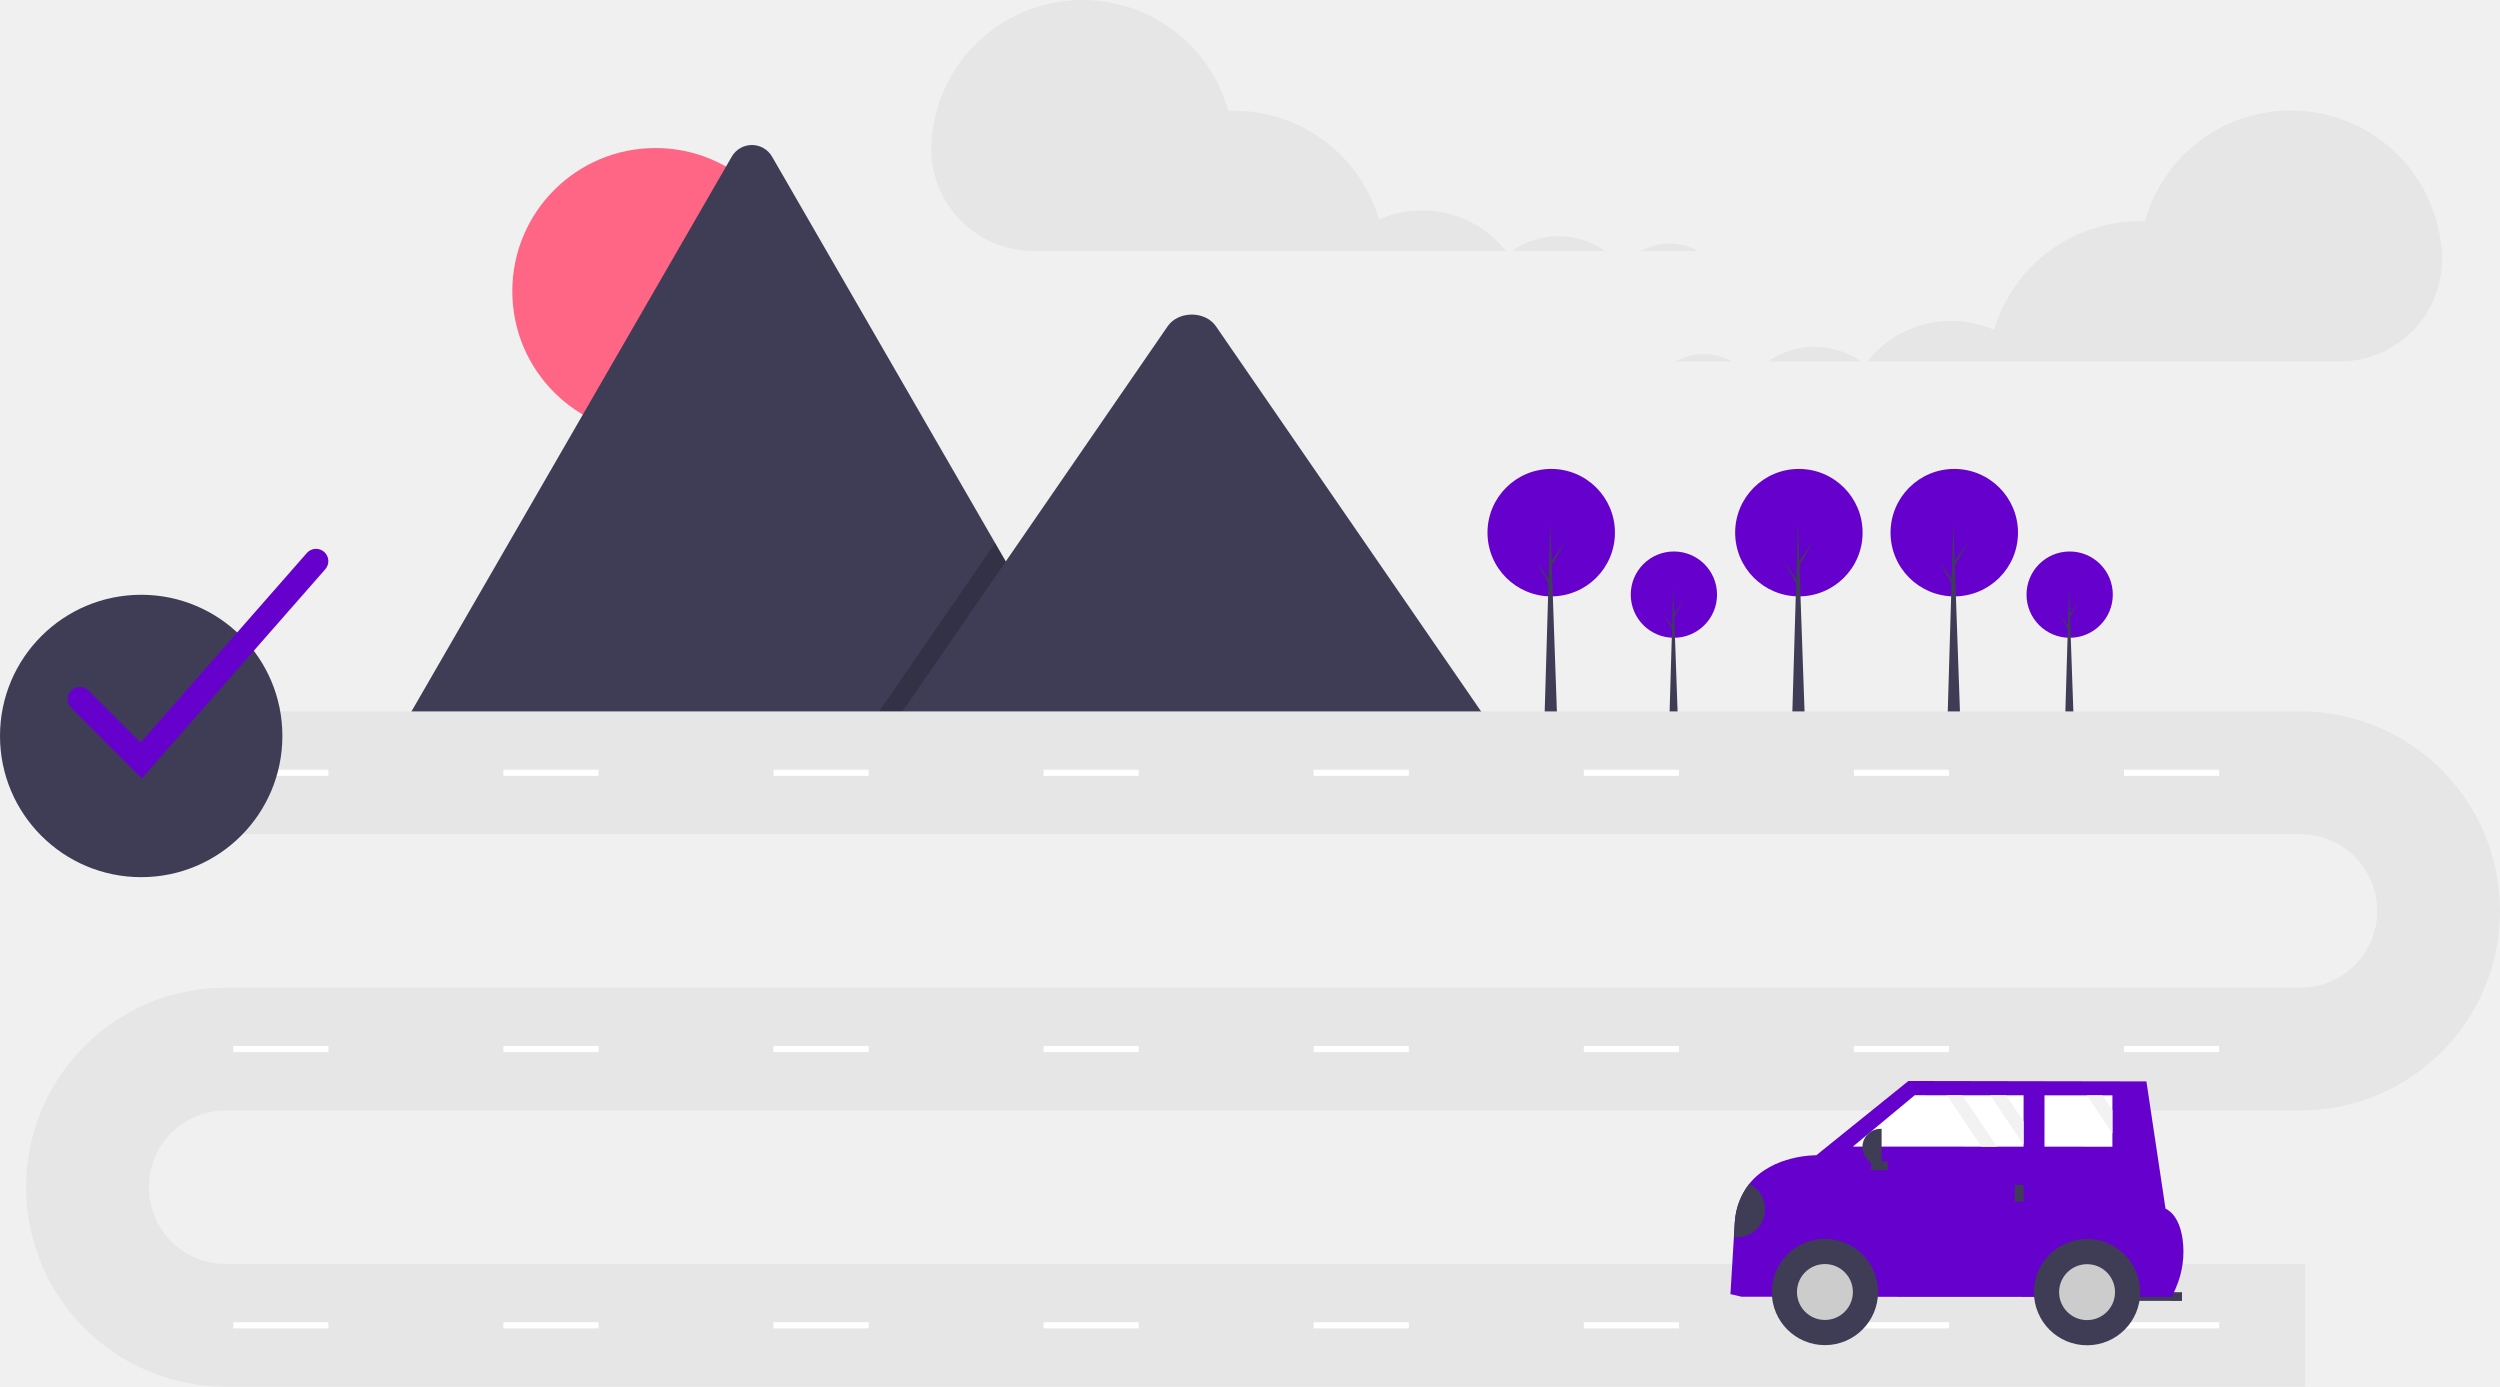
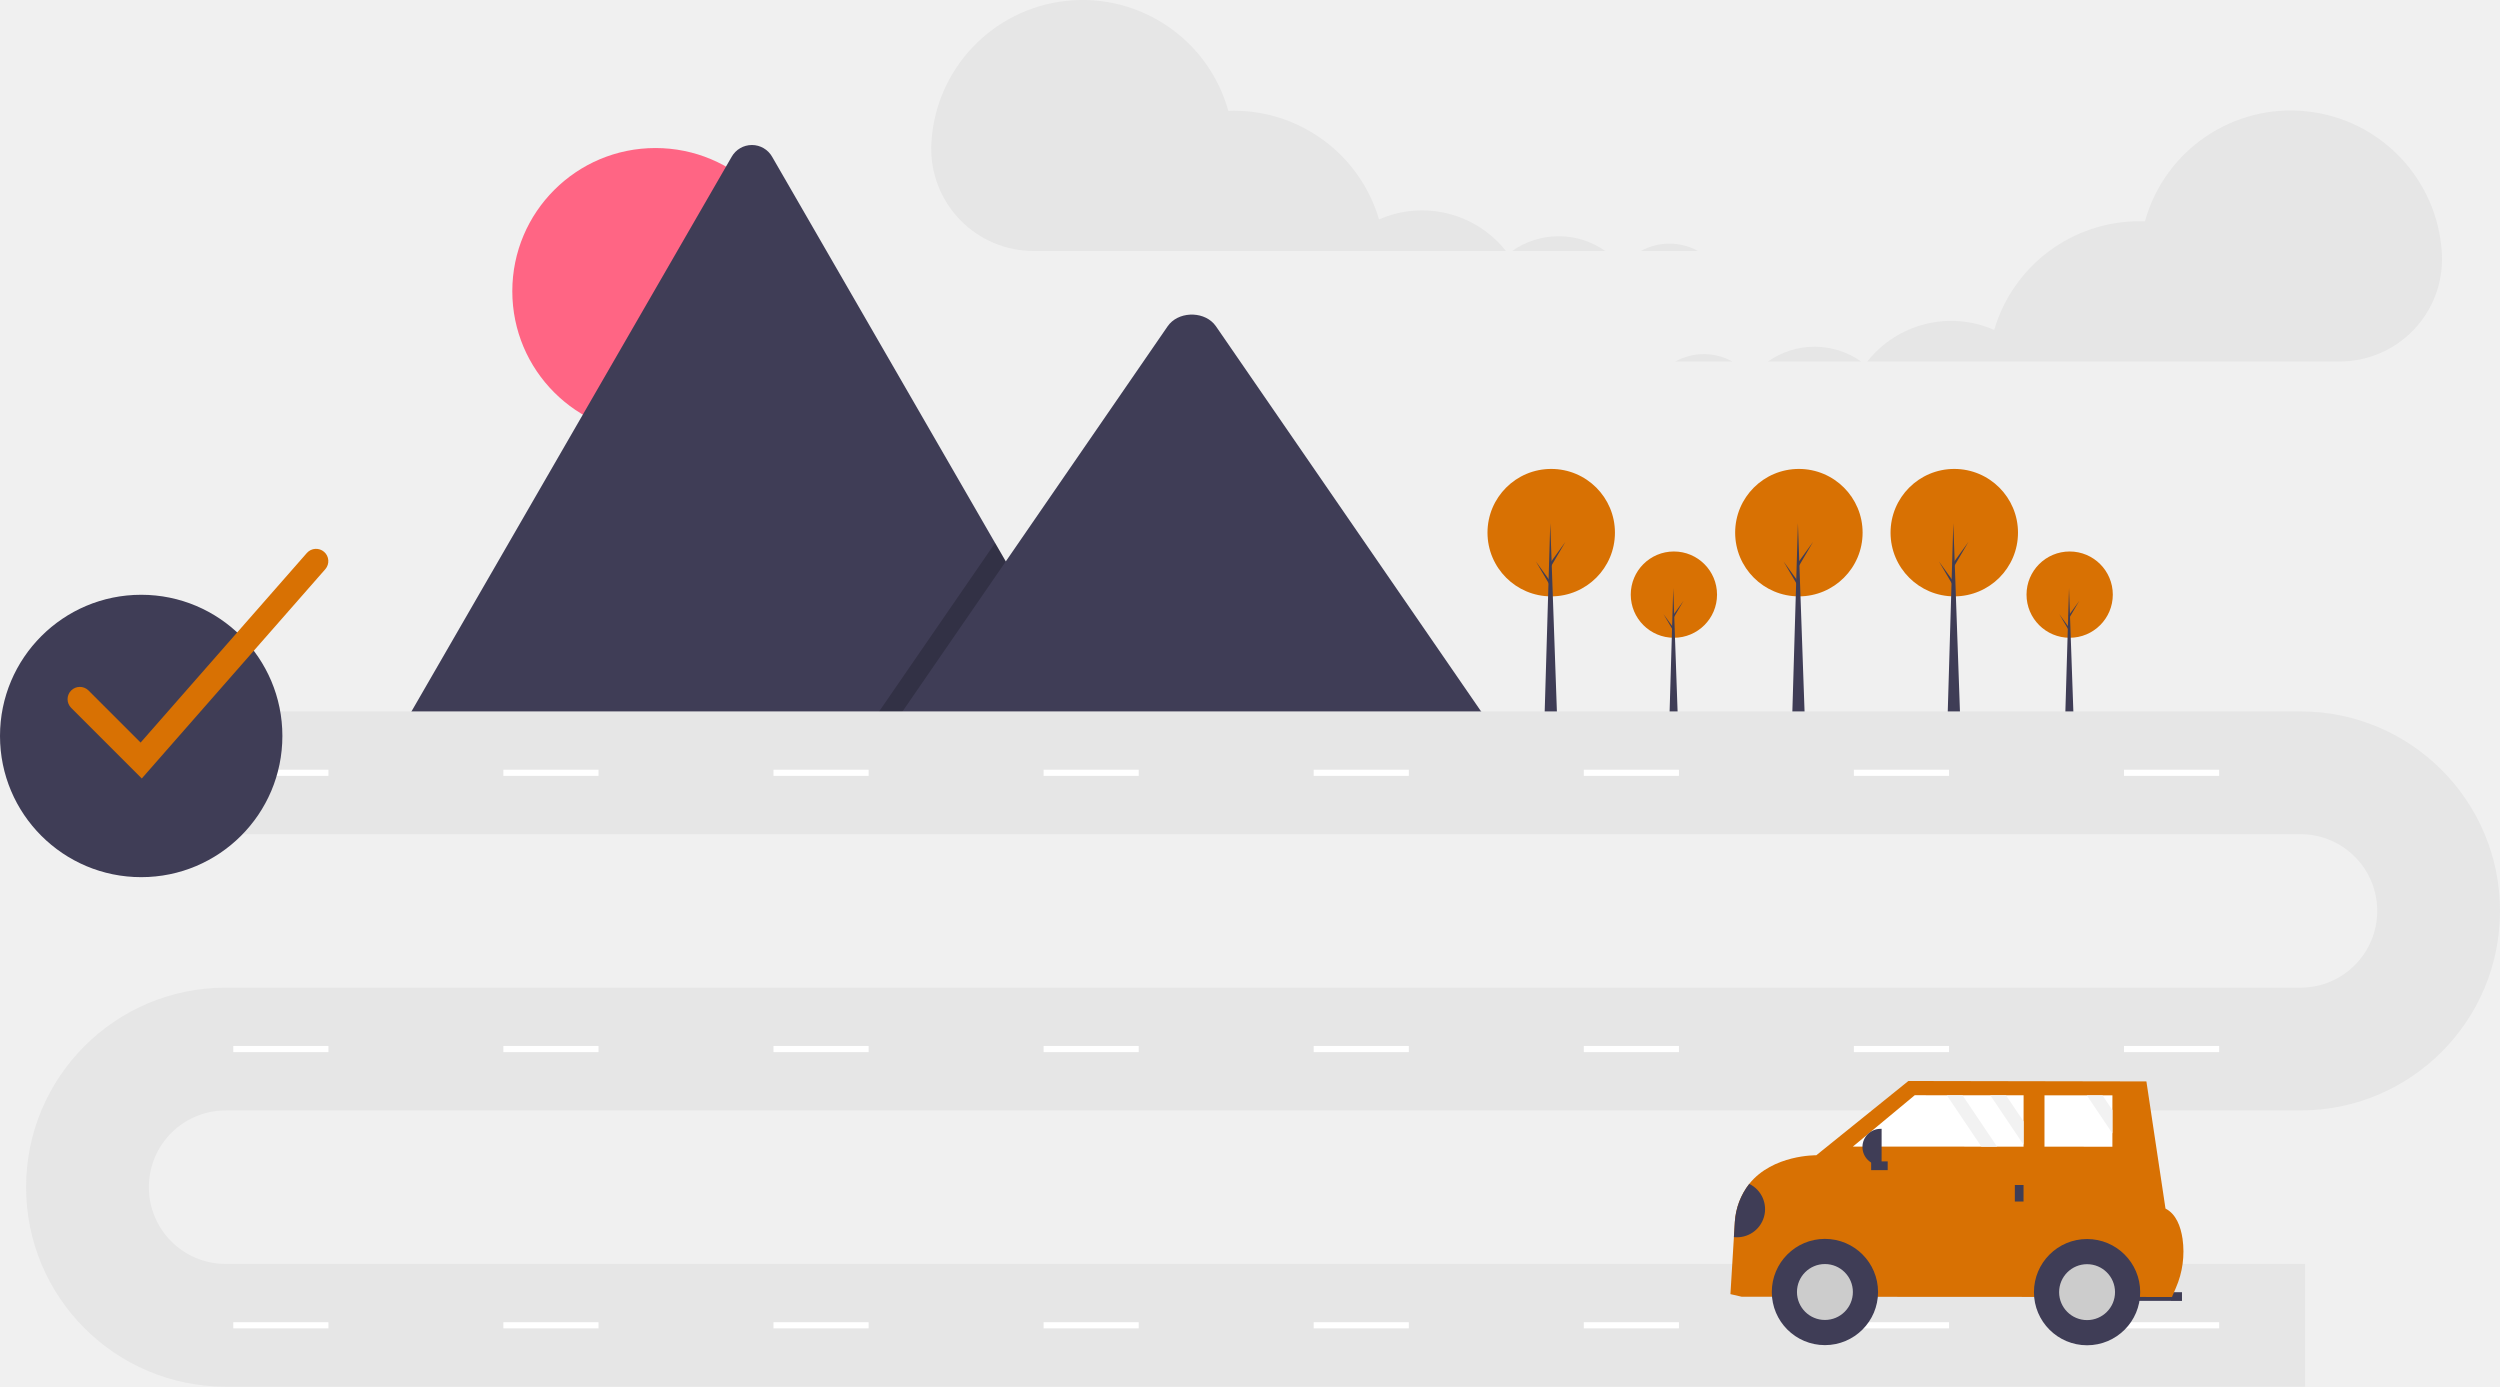
<svg xmlns="http://www.w3.org/2000/svg" width="886.351" height="491.631" viewBox="0 0 886.351 491.631" role="img" artist="Katerina Limpitsouni" source="https://undraw.co/">
  <circle cx="232.396" cy="103.246" r="50.763" fill="#ff6584" />
  <path d="M548.406,463.863H299.38a5.079,5.079,0,0,1-.931-.074L416.227,259.78a8.246,8.246,0,0,1,14.355,0L509.626,396.686l3.787,6.551Z" transform="translate(-156.8244 -204.1844)" fill="#3f3d56" />
  <polygon points="391.582 259.678 306.558 259.678 348.296 199.052 351.3 194.685 352.802 192.502 356.589 199.052 391.582 259.678" opacity="0.2" />
  <path d="M687.062,463.863H471.675l41.738-60.626,3.004-4.367,54.388-79.007c3.566-5.178,12.144-5.501,16.336-.977a9.83,9.83,0,0,1,.783.977Z" transform="translate(-156.8244 -204.1844)" fill="#3f3d56" />
-   <circle cx="593.463" cy="210.82" r="15.296" fill="#6600cc" />
+   <circle cx="593.463" cy="210.82" r="15.296" fill="#d87103" />
  <polygon points="594.938 256.894 591.805 256.894 593.233 208.516 594.938 256.894" fill="#3f3d56" />
  <polygon points="593.509 217.685 596.873 213.031 593.463 218.837 593.095 218.192 593.509 217.685" fill="#3f3d56" />
  <polygon points="593.141 222.384 589.777 217.731 593.187 223.536 593.555 222.891 593.141 222.384" fill="#3f3d56" />
-   <circle cx="733.78" cy="210.82" r="15.296" fill="#6600cc" />
+   <circle cx="733.78" cy="210.82" r="15.296" fill="#d87103" />
  <polygon points="735.254 256.894 732.121 256.894 733.55 208.516 735.254 256.894" fill="#3f3d56" />
  <polygon points="733.826 217.685 737.19 213.031 733.78 218.837 733.411 218.192 733.826 217.685" fill="#3f3d56" />
  <polygon points="733.458 222.384 730.094 217.731 733.504 223.536 733.872 222.891 733.458 222.384" fill="#3f3d56" />
-   <circle cx="637.775" cy="188.846" r="22.592" fill="#6600cc" />
+   <circle cx="637.775" cy="188.846" r="22.592" fill="#d87103" />
  <polygon points="639.952 256.894 635.325 256.894 637.434 185.444 639.952 256.894" fill="#3f3d56" />
  <polygon points="637.843 198.985 642.81 192.113 637.775 200.687 637.23 199.734 637.843 198.985" fill="#3f3d56" />
  <polygon points="637.298 205.926 632.331 199.054 637.366 207.627 637.911 206.675 637.298 205.926" fill="#3f3d56" />
-   <circle cx="692.868" cy="188.846" r="22.592" fill="#6600cc" />
+   <circle cx="692.868" cy="188.846" r="22.592" fill="#d87103" />
  <polygon points="695.046 256.894 690.419 256.894 692.528 185.444 695.046 256.894" fill="#3f3d56" />
  <polygon points="692.936 198.985 697.904 192.113 692.868 200.687 692.324 199.734 692.936 198.985" fill="#3f3d56" />
  <polygon points="692.392 205.926 687.424 199.054 692.46 207.627 693.004 206.675 692.392 205.926" fill="#3f3d56" />
-   <circle cx="549.969" cy="188.846" r="22.592" fill="#6600cc" />
+   <circle cx="549.969" cy="188.846" r="22.592" fill="#d87103" />
  <polygon points="552.146 256.894 547.519 256.894 549.629 185.444 552.146 256.894" fill="#3f3d56" />
  <polygon points="550.037 198.985 555.004 192.113 549.969 200.687 549.425 199.734 550.037 198.985" fill="#3f3d56" />
  <polygon points="549.493 205.926 544.525 199.054 549.561 207.627 550.105 206.675 549.493 205.926" fill="#3f3d56" />
  <path d="M974.074,695.816H236.808a70.734,70.734,0,1,1,0-141.468H972.442a27.205,27.205,0,0,0,0-54.411H212.323v-43.529H972.442a70.734,70.734,0,1,1,0,141.468H236.808a27.205,27.205,0,1,0,0,54.411H974.074Z" transform="translate(-156.8244 -204.1844)" fill="#e6e6e6" />
  <rect x="82.704" y="272.9" width="33.735" height="2.176" fill="#fff" />
  <rect x="178.467" y="272.9" width="33.735" height="2.176" fill="#fff" />
  <rect x="274.23" y="272.9" width="33.735" height="2.176" fill="#fff" />
  <rect x="369.993" y="272.9" width="33.735" height="2.176" fill="#fff" />
  <rect x="465.756" y="272.9" width="33.735" height="2.176" fill="#fff" />
  <rect x="561.519" y="272.9" width="33.735" height="2.176" fill="#fff" />
  <rect x="657.282" y="272.9" width="33.735" height="2.176" fill="#fff" />
  <rect x="753.045" y="272.9" width="33.735" height="2.176" fill="#fff" />
  <rect x="82.704" y="370.839" width="33.735" height="2.176" fill="#fff" />
  <rect x="178.467" y="370.839" width="33.735" height="2.176" fill="#fff" />
  <rect x="274.23" y="370.839" width="33.735" height="2.176" fill="#fff" />
  <rect x="369.993" y="370.839" width="33.735" height="2.176" fill="#fff" />
  <rect x="465.756" y="370.839" width="33.735" height="2.176" fill="#fff" />
  <rect x="561.519" y="370.839" width="33.735" height="2.176" fill="#fff" />
  <rect x="657.282" y="370.839" width="33.735" height="2.176" fill="#fff" />
  <rect x="753.045" y="370.839" width="33.735" height="2.176" fill="#fff" />
  <rect x="82.704" y="468.779" width="33.735" height="2.176" fill="#fff" />
  <rect x="178.467" y="468.779" width="33.735" height="2.176" fill="#fff" />
  <rect x="274.23" y="468.779" width="33.735" height="2.176" fill="#fff" />
  <rect x="369.993" y="468.779" width="33.735" height="2.176" fill="#fff" />
  <rect x="465.756" y="468.779" width="33.735" height="2.176" fill="#fff" />
  <rect x="561.519" y="468.779" width="33.735" height="2.176" fill="#fff" />
  <rect x="657.282" y="468.779" width="33.735" height="2.176" fill="#fff" />
  <rect x="753.045" y="468.779" width="33.735" height="2.176" fill="#fff" />
  <path d="M732.01,298.879a28.992,28.992,0,0,0-6.045-5.704h12.624A21.114,21.114,0,0,0,732.01,298.879Z" transform="translate(-156.8244 -204.1844)" fill="none" />
  <path d="M690.743,293.176h2.176c-.468.328-.936.655-1.383,1.01C691.281,293.842,691.009,293.511,690.743,293.176Z" transform="translate(-156.8244 -204.1844)" fill="none" />
  <path d="M748.692,290.559a20.833,20.833,0,0,1,10.129,2.617H738.589A20.742,20.742,0,0,1,748.692,290.559Z" transform="translate(-156.8244 -204.1844)" fill="#e6e6e6" />
  <path d="M709.431,287.941a28.623,28.623,0,0,1,16.534,5.235H692.919A28.616,28.616,0,0,1,709.431,287.941Z" transform="translate(-156.8244 -204.1844)" fill="#e6e6e6" />
  <path d="M487.036,254.807a53.656,53.656,0,0,1,105.274-11.313c.65-.023,1.3-.049,1.955-.049a53.669,53.669,0,0,1,51.482,38.538A37.92,37.92,0,0,1,690.743,293.176h-167.372a36.293,36.293,0,0,1-36.373-37.577Q487.014,255.204,487.036,254.807Z" transform="translate(-156.8244 -204.1844)" fill="#e6e6e6" />
  <path d="M777.587,338.055a28.992,28.992,0,0,1,6.045-5.704H771.008A21.114,21.114,0,0,1,777.587,338.055Z" transform="translate(-156.8244 -204.1844)" fill="none" />
  <path d="M818.854,332.352h-2.176c.468.328.936.655,1.383,1.01C818.316,333.018,818.588,332.687,818.854,332.352Z" transform="translate(-156.8244 -204.1844)" fill="none" />
  <path d="M760.905,329.734a20.833,20.833,0,0,0-10.129,2.617h20.232A20.742,20.742,0,0,0,760.905,329.734Z" transform="translate(-156.8244 -204.1844)" fill="#e6e6e6" />
  <path d="M800.166,327.117a28.623,28.623,0,0,0-16.534,5.235h33.046A28.616,28.616,0,0,0,800.166,327.117Z" transform="translate(-156.8244 -204.1844)" fill="#e6e6e6" />
  <path d="M1022.561,293.983a53.656,53.656,0,0,0-105.274-11.313c-.65-.023-1.3-.049-1.955-.049a53.669,53.669,0,0,0-51.482,38.538A37.92,37.92,0,0,0,818.854,332.352H986.226a36.293,36.293,0,0,0,36.373-37.577Q1022.583,294.379,1022.561,293.983Z" transform="translate(-156.8244 -204.1844)" fill="#e6e6e6" />
  <rect x="910.977" y="662.314" width="19.453" height="3.088" transform="translate(1684.227 1124.024) rotate(-179.9694)" fill="#3f3d56" />
-   <path d="M770.332,663.006l4.014.928,152.533.082,1.372-3.196a32.257,32.257,0,0,0,2.371-17.442c-.657-4.414-2.303-8.799-6.042-10.704L917.811,587.59l-84.389-.151L800.772,613.773s-15.401-.277-23.768,10.14a24.45,24.45,0,0,0-5.114,13.466l-.33,5.419Z" transform="translate(-156.8244 -204.1844)" fill="#6600cc" />
+   <path d="M770.332,663.006l4.014.928,152.533.082,1.372-3.196a32.257,32.257,0,0,0,2.371-17.442c-.657-4.414-2.303-8.799-6.042-10.704L917.811,587.59l-84.389-.151L800.772,613.773s-15.401-.277-23.768,10.14a24.45,24.45,0,0,0-5.114,13.466l-.33,5.419Z" transform="translate(-156.8244 -204.1844)" fill="#d87103" />
  <circle cx="647.009" cy="458.067" r="18.835" fill="#3f3d56" />
  <circle cx="647.009" cy="458.067" r="9.913" fill="#ccc" />
  <circle cx="739.95" cy="458.117" r="18.835" fill="#3f3d56" />
  <circle cx="739.95" cy="458.117" r="9.913" fill="#ccc" />
  <polygon points="656.92 406.511 702.483 406.53 708.045 406.53 717.435 406.537 717.435 405.852 717.442 397.594 717.449 388.322 711.201 388.322 705.639 388.316 695.787 388.309 690.225 388.309 678.851 388.302 656.92 406.511" fill="#fff" />
  <polygon points="724.849 406.544 748.929 406.557 748.935 401.832 748.935 393.574 748.942 388.342 745.416 388.342 739.854 388.335 724.856 388.329 724.849 406.544" fill="#fff" />
  <rect x="871.165" y="624.31" width="3.088" height="5.867" transform="translate(1588.257 1050.768) rotate(-179.9694)" fill="#3f3d56" />
  <rect x="821.612" y="614.557" width="3.088" height="5.867" transform="translate(1284.262 -409.5198) rotate(90.03063)" fill="#3f3d56" />
  <path d="M817.138,604.397h.34a6.453,6.453,0,0,1,6.453,6.453v0a6.453,6.453,0,0,1-6.453,6.453h-.34a0,0,0,0,1,0,0V604.397A0,0,0,0,1,817.138,604.397Z" transform="translate(1483.919 1017.955) rotate(-179.9694)" fill="#3f3d56" />
  <path d="M771.559,642.797a9.975,9.975,0,0,0,5.445-18.885,24.45,24.45,0,0,0-5.114,13.466Z" transform="translate(-156.8244 -204.1844)" fill="#3f3d56" />
  <polygon points="705.639 388.316 717.435 405.852 717.442 397.594 711.201 388.322 705.639 388.316" fill="#f2f2f2" />
  <polygon points="739.854 388.335 748.935 401.832 748.935 393.574 745.416 388.342 739.854 388.335" fill="#f2f2f2" />
  <polygon points="690.225 388.309 702.483 406.53 708.045 406.53 695.787 388.309 690.225 388.309" fill="#f2f2f2" />
  <circle cx="50.058" cy="260.93" r="50.058" fill="#3f3d56" />
-   <path d="M207.091,480.184l-25.051-25.051a4.353,4.353,0,0,1,6.156-6.156L206.674,467.455l58.964-67.239a4.353,4.353,0,0,1,6.545,5.74Z" transform="translate(-156.8244 -204.1844)" fill="#6600cc" />
+   <path d="M207.091,480.184l-25.051-25.051a4.353,4.353,0,0,1,6.156-6.156L206.674,467.455l58.964-67.239a4.353,4.353,0,0,1,6.545,5.74Z" transform="translate(-156.8244 -204.1844)" fill="#d87103" />
</svg>
